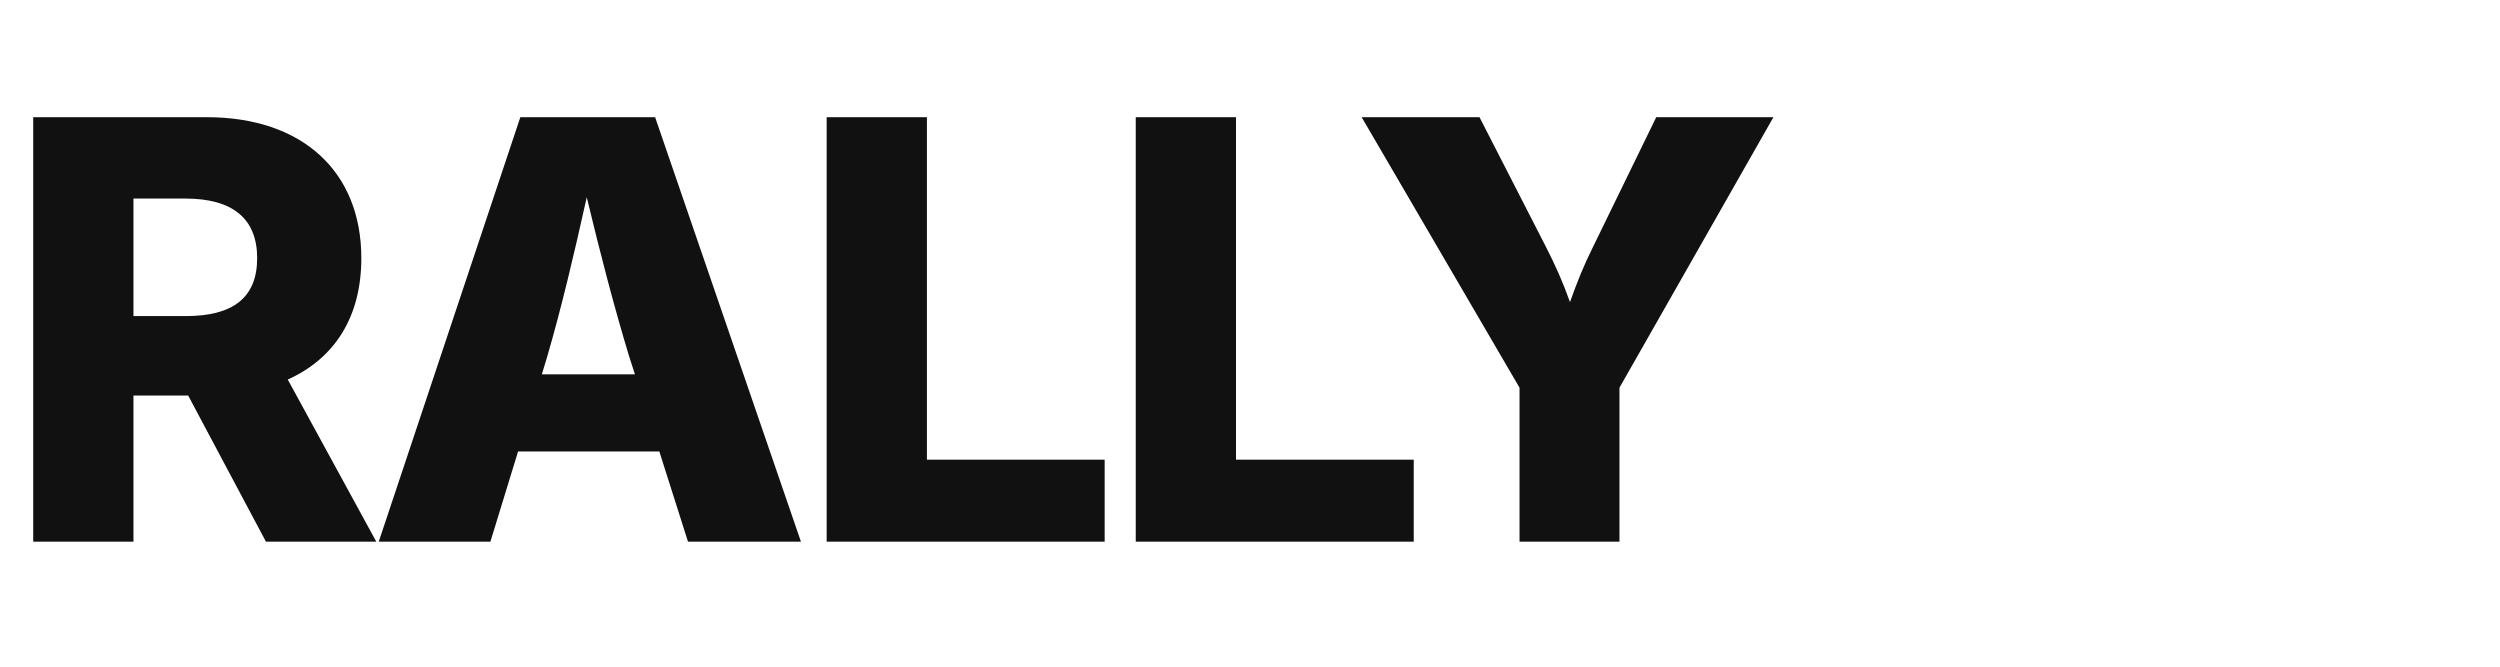
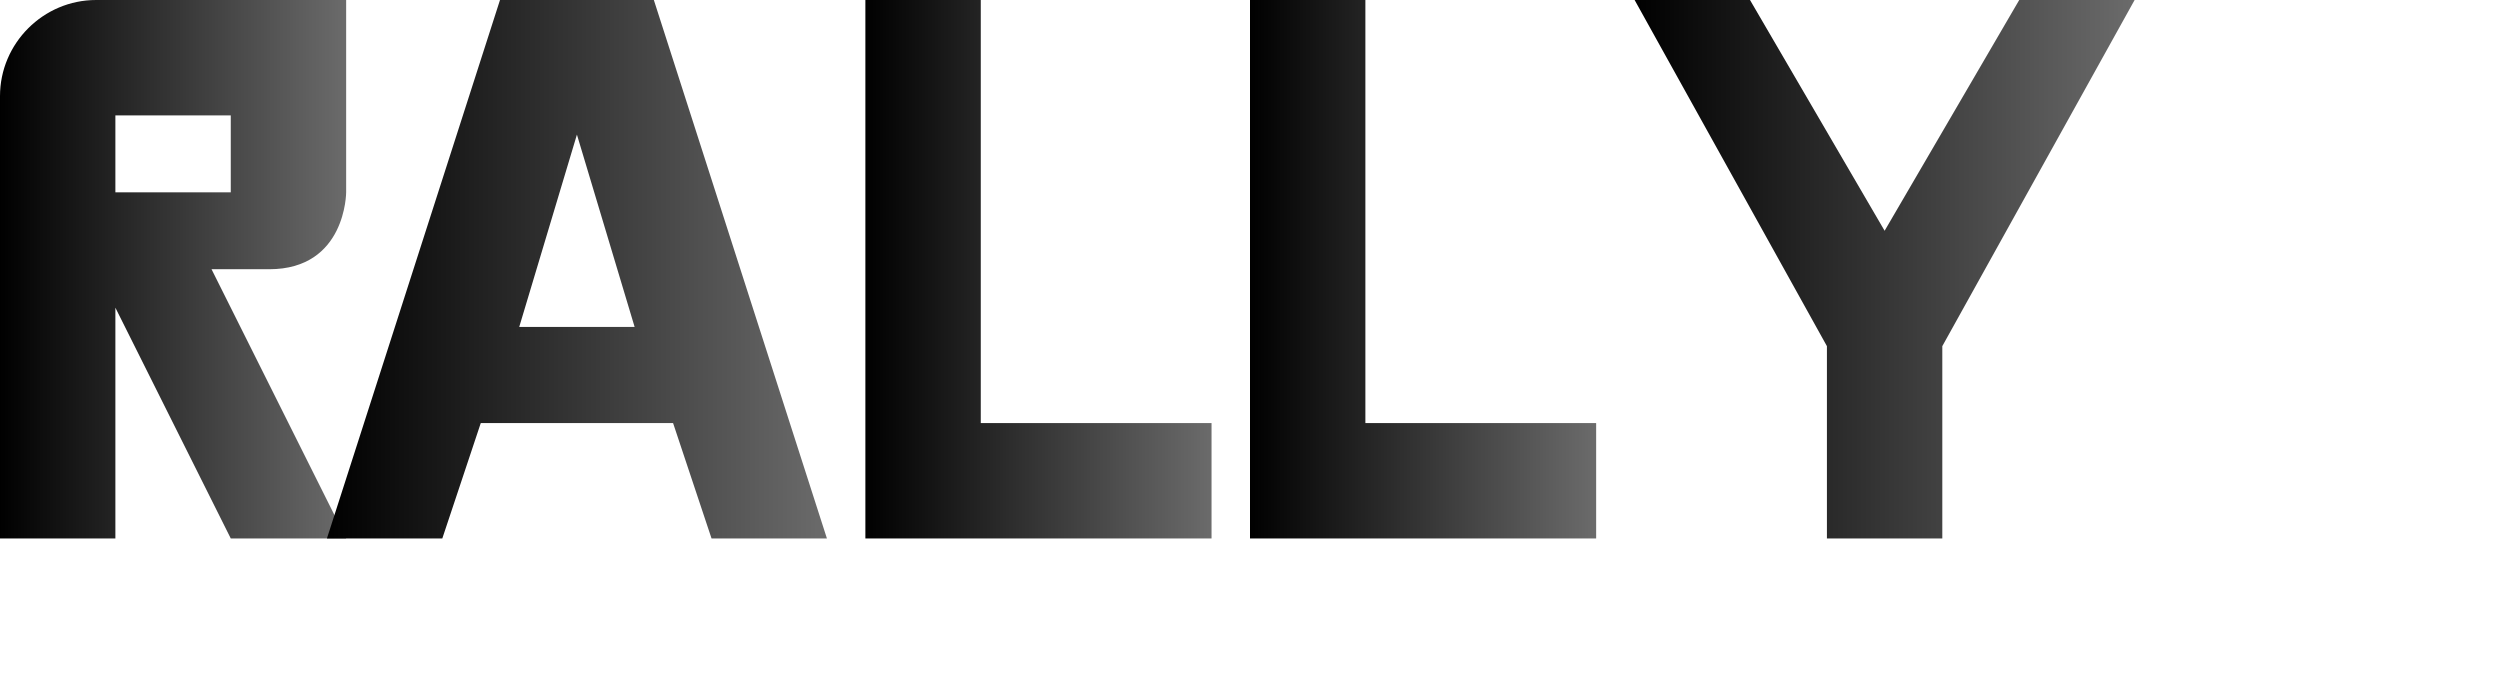
- <svg xmlns="http://www.w3.org/2000/svg" viewBox="0 0 120 32" fill="none">
-   <text x="0" y="26" font-family="Inter, system-ui, sans-serif" font-size="28" font-weight="800" letter-spacing="-1" fill="#111111">RALLY</text>
+ <svg xmlns="http://www.w3.org/2000/svg" viewBox="0 0 260 70" fill="none">
+   <defs>
+     <linearGradient id="logoGrad" x1="0" y1="0" x2="1" y2="0">
+       <stop offset="0%" stop-color="#000000" />
+       <stop offset="100%" stop-color="#6B6B6B" />
+     </linearGradient>
+   </defs>
+   <path d="M0 10C0 4.5 4.5 0 10 0H36V20C36 20 36 28 28 28H22L36 56H24L10 28H12V20H24V12H12V56H0V10Z" fill="url(#logoGrad)" />
+   <path d="M52 0H68L86 56H74L70 44H50L46 56H34L52 0ZM54 34H66L60 14L54 34Z" fill="url(#logoGrad)" />
+   <path d="M90 0H102V44H126V56H90V0Z" fill="url(#logoGrad)" />
+   <path d="M130 0H142V44H166V56H130V0Z" fill="url(#logoGrad)" />
+   <path d="M170 0H182L196 24L210 0H222L202 36V56H190V36L170 0Z" fill="url(#logoGrad)" />
</svg>
